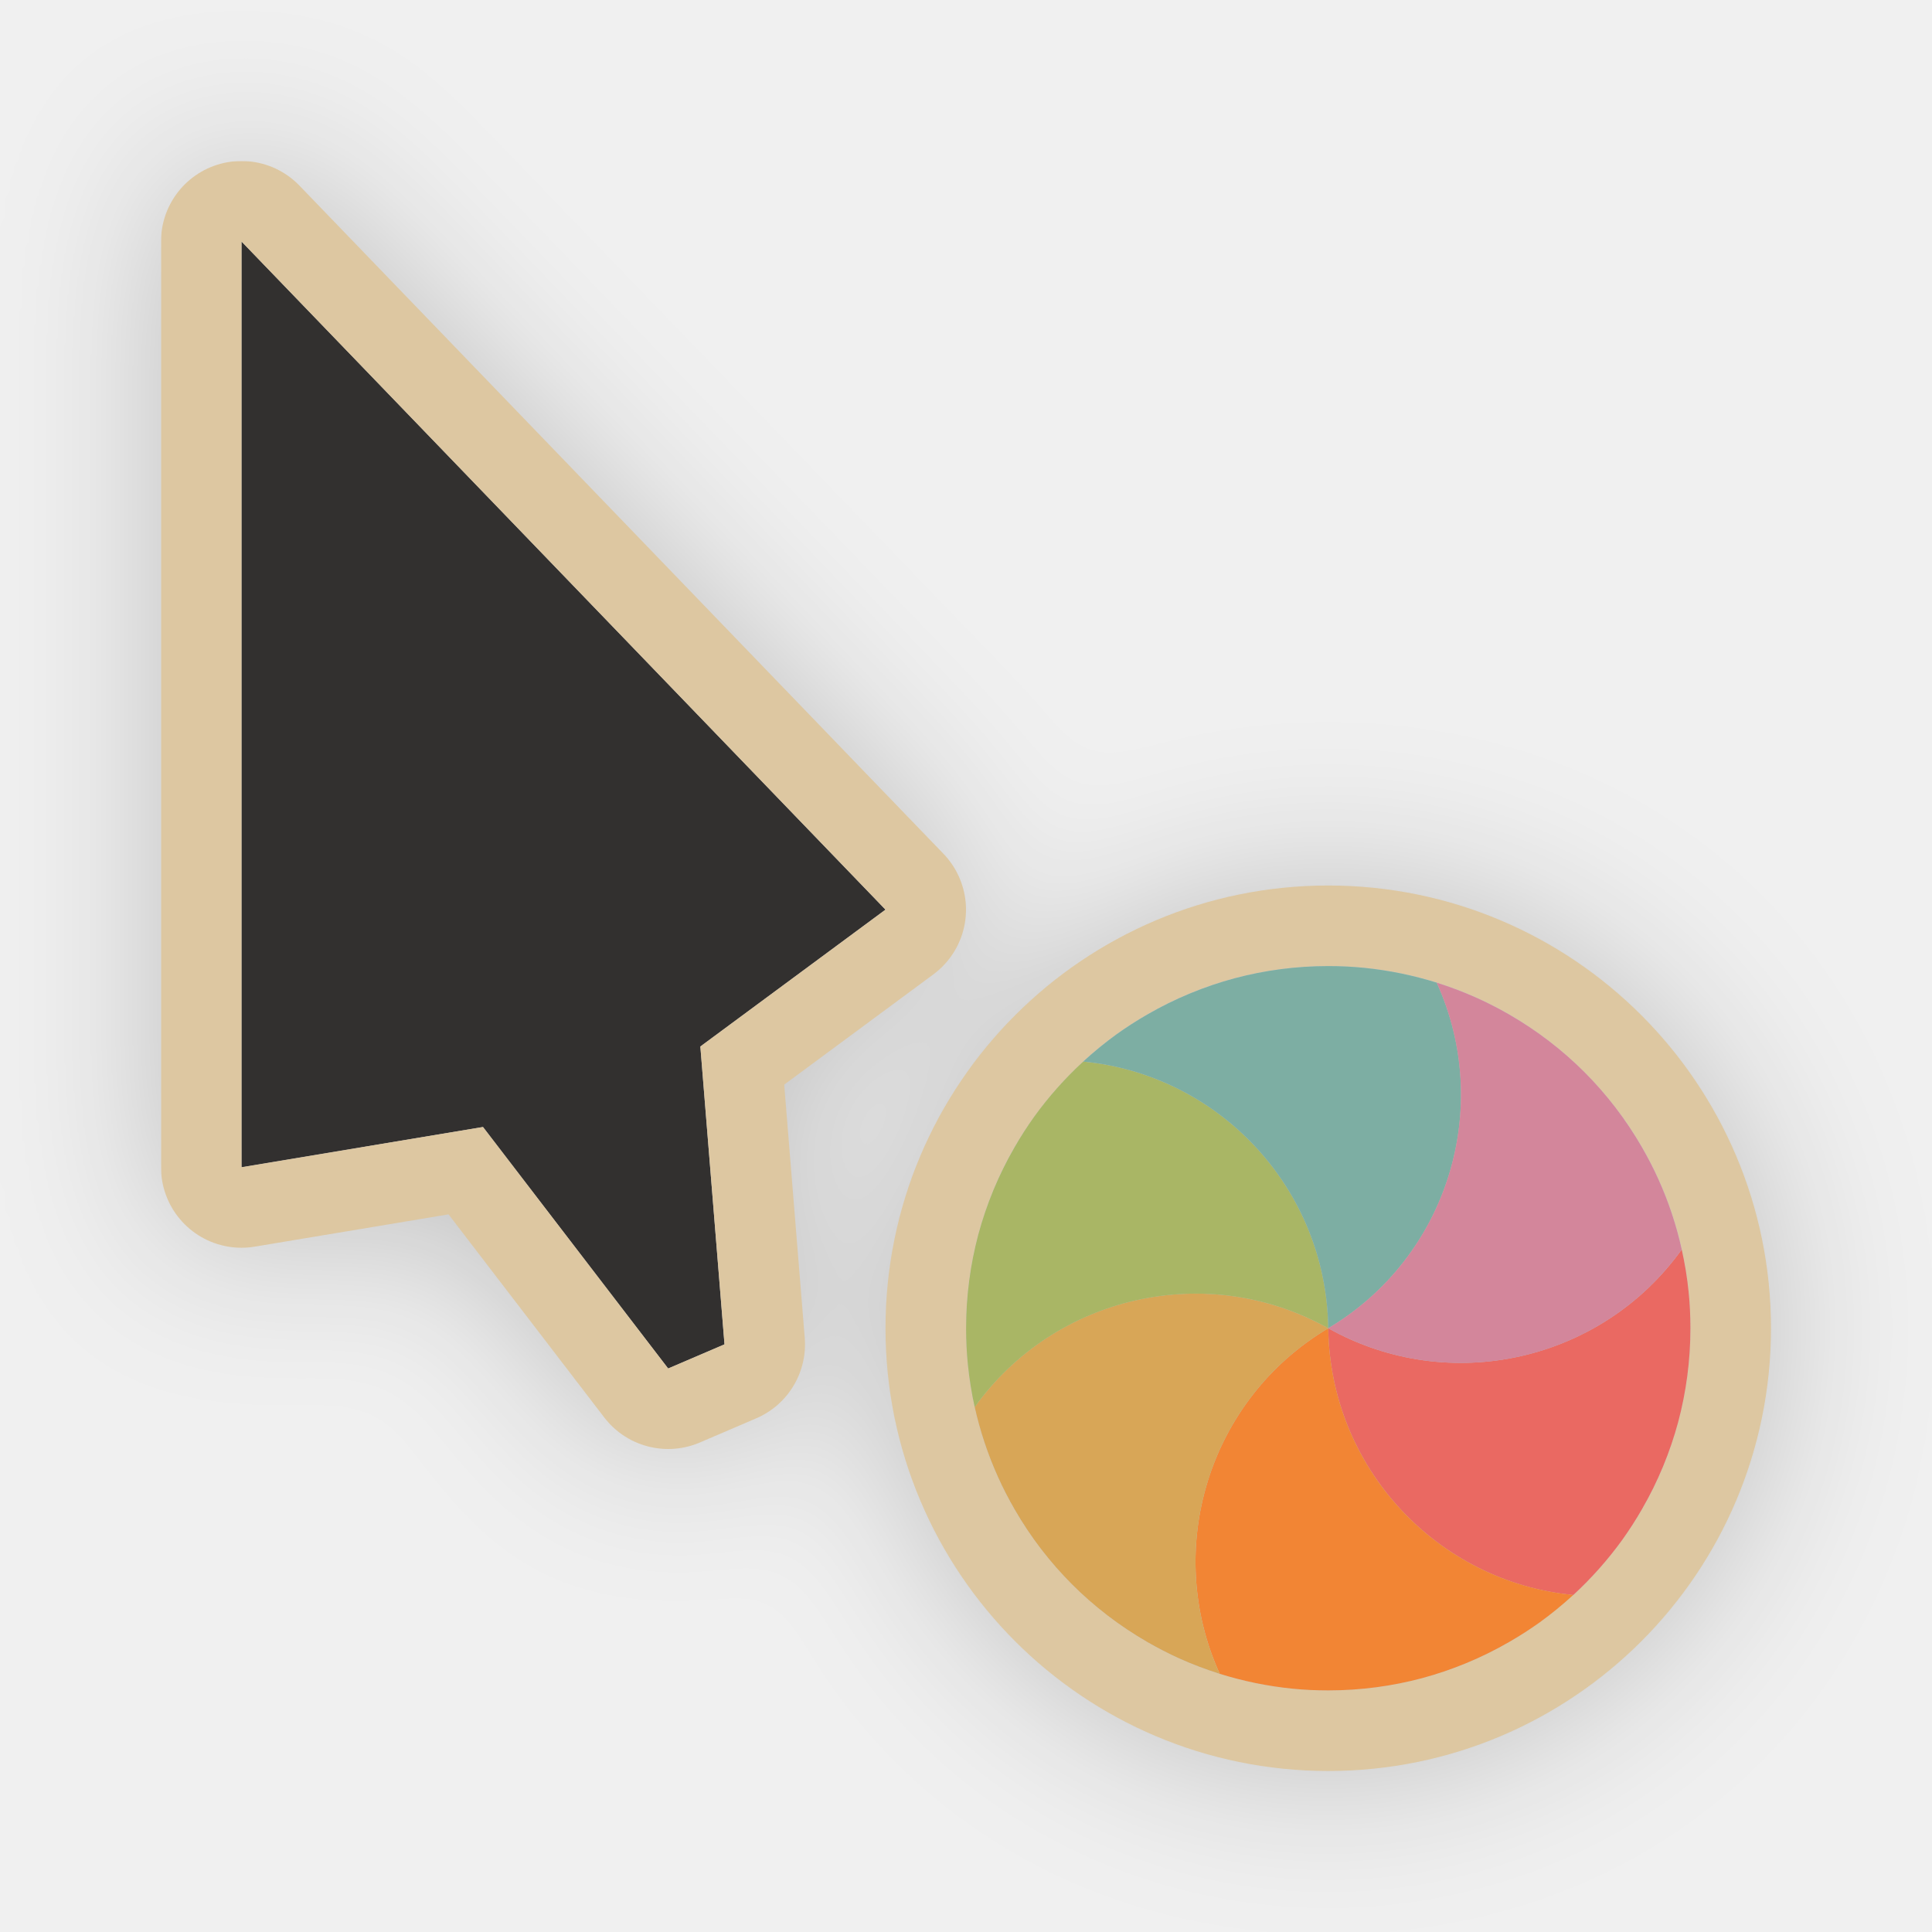
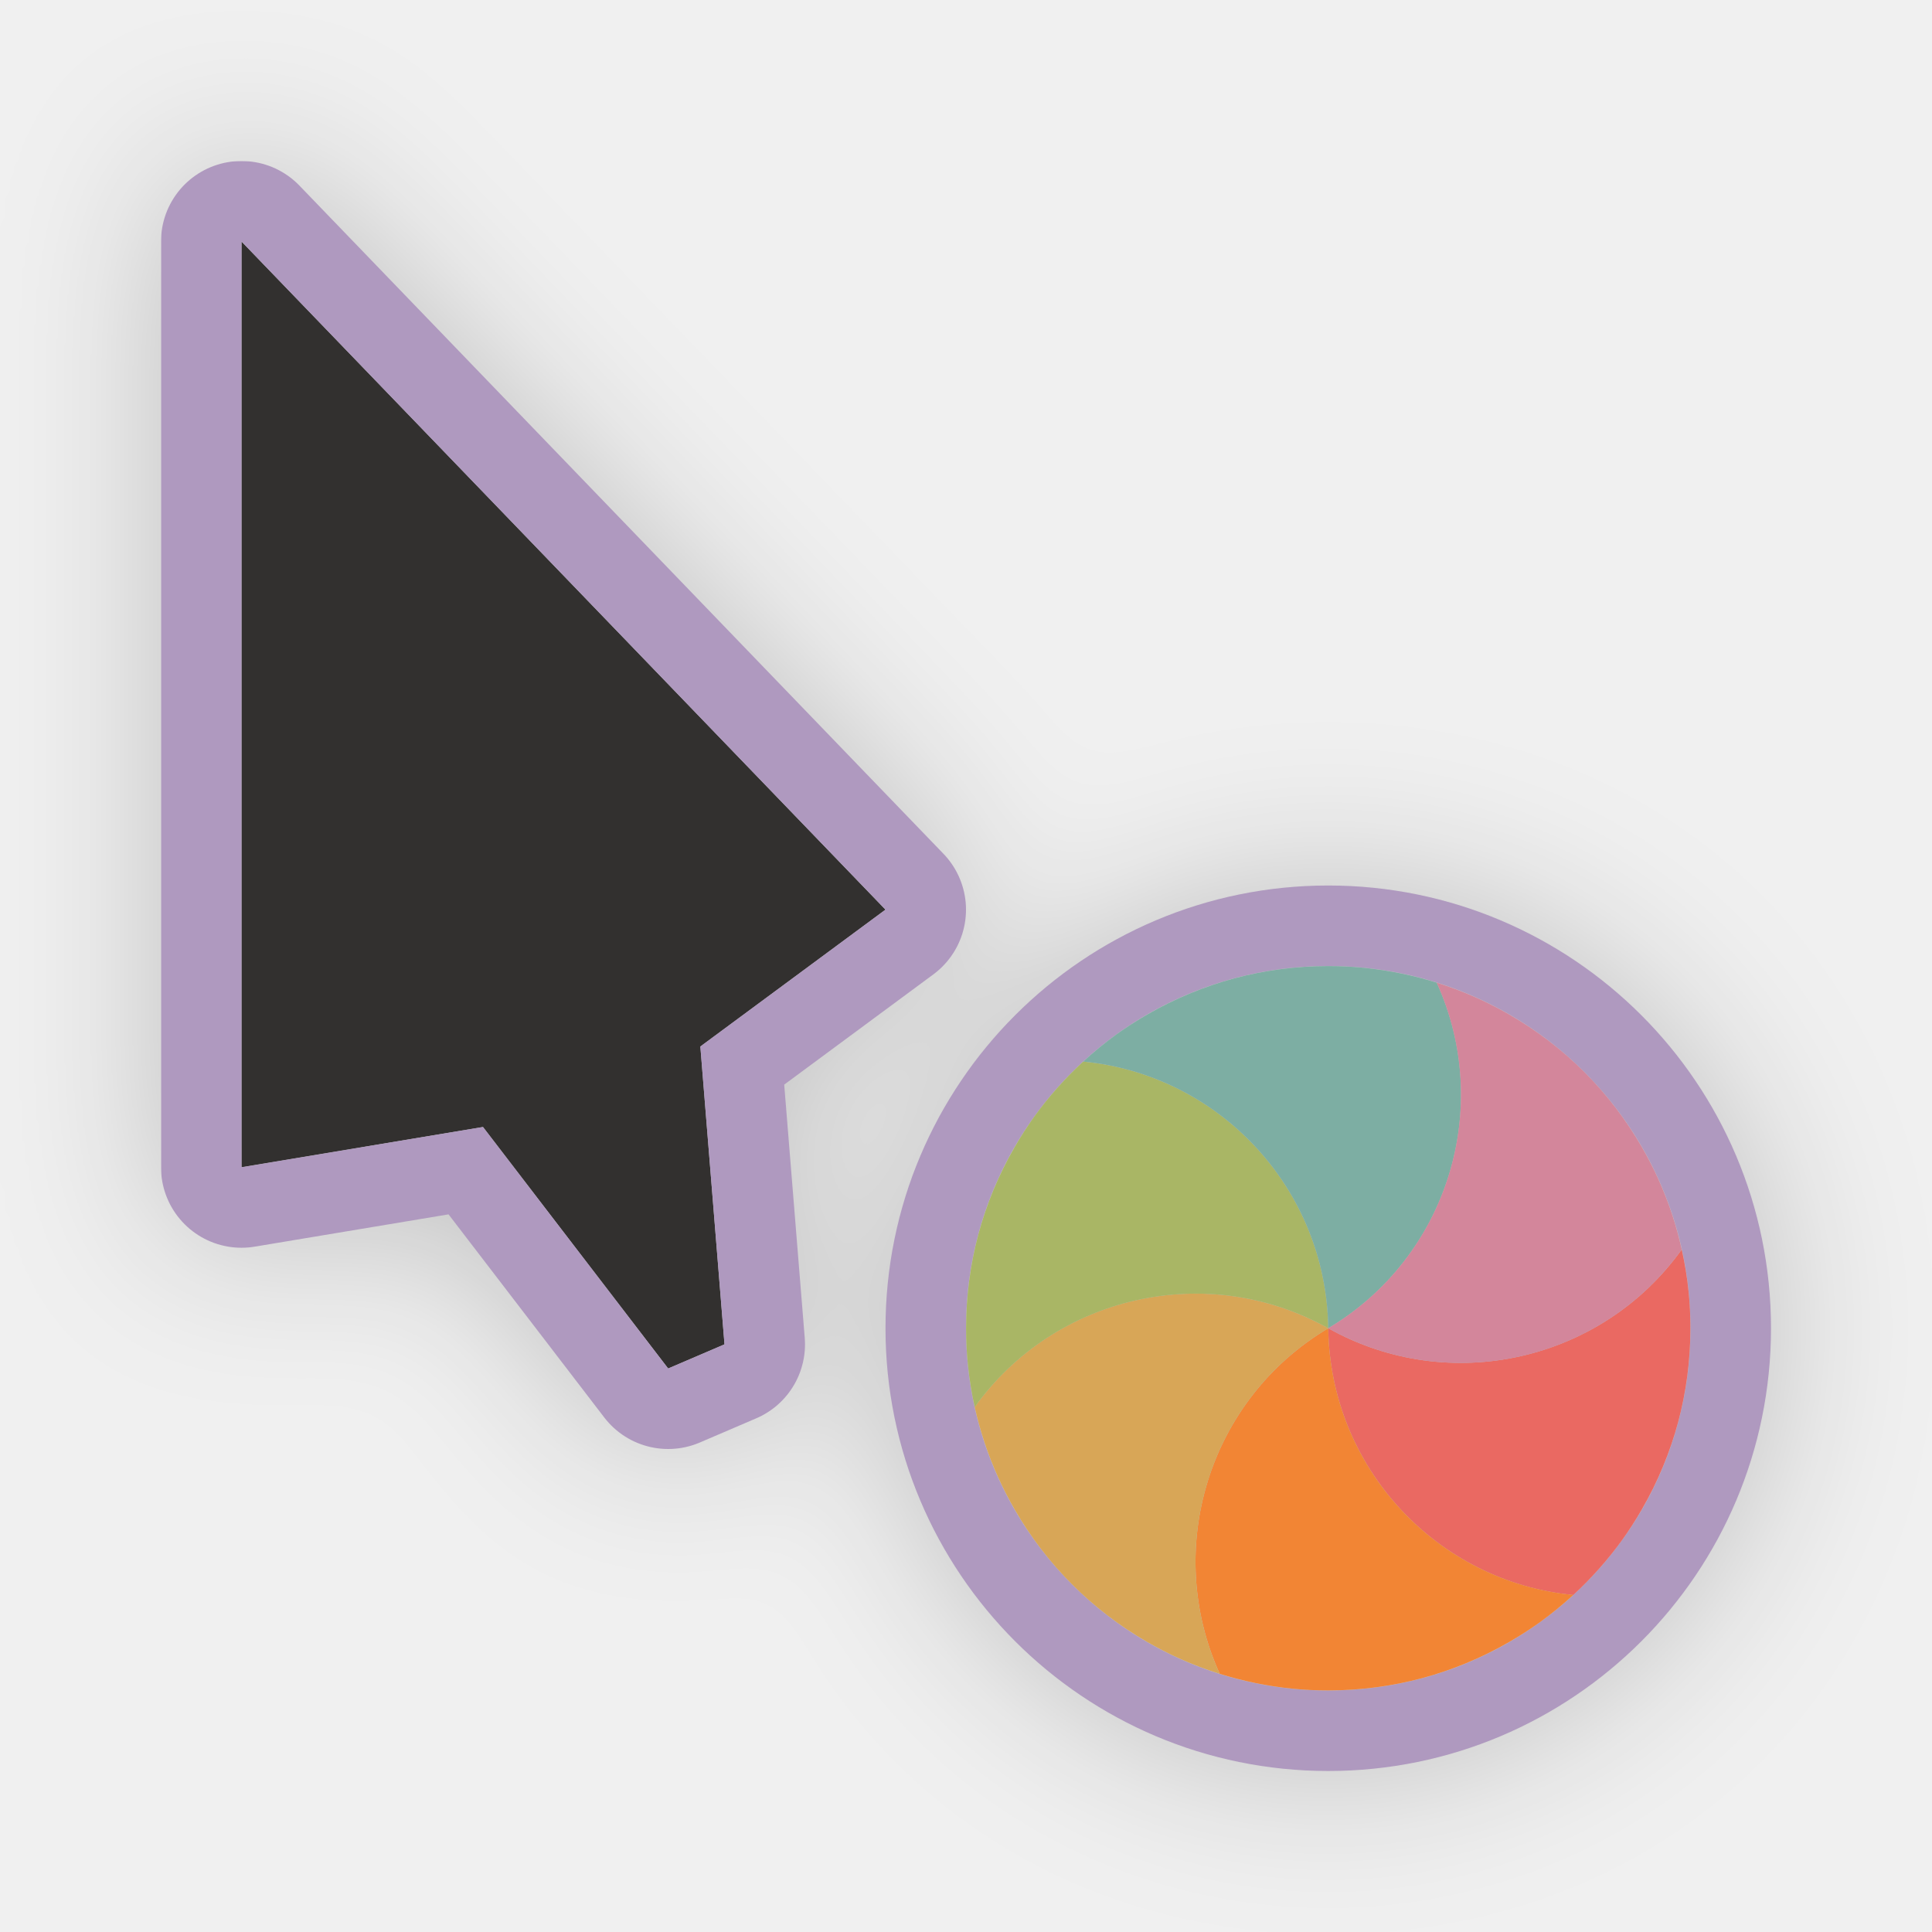
<svg xmlns="http://www.w3.org/2000/svg" width="24" height="24" viewBox="0 0 24 24" fill="none">
  <g clip-path="url(#clip0_182_7271)" filter="url(#filter0_d_182_7271)">
    <mask id="path-1-outside-1_182_7271" maskUnits="userSpaceOnUse" x="2" y="2" width="10" height="16" fill="black">
      <rect fill="white" x="2" y="2" width="10" height="16" />
      <path d="M11 11.3L3 3L3 14.5L6 14L8.3 17L9 16.7L8.7 13L11 11.3Z" />
    </mask>
    <path d="M11 11.3L3 3L3 14.5L6 14L8.3 17L9 16.7L8.7 13L11 11.3Z" fill="#32302F" />
-     <path d="M11 11.3L3 3L3 14.5L6 14L8.3 17L9 16.7L8.7 13L11 11.3Z" stroke="#DDC7A1" stroke-width="2" stroke-linejoin="round" mask="url(#path-1-outside-1_182_7271)" />
-     <circle cx="16.5" cy="16.5" r="5" transform="rotate(90 16.5 16.5)" stroke="#DDC7A1" stroke-linejoin="round" />
+     <path d="M11 11.3L3 3L3 14.5L6 14L8.3 17L9 16.7L8.7 13L11 11.3Z" stroke="#AF99BF" stroke-width="2" stroke-linejoin="round" mask="url(#path-1-outside-1_182_7271)" />
+     <circle cx="16.5" cy="16.5" r="5" transform="rotate(90 16.5 16.5)" stroke="#AF99BF" stroke-linejoin="round" />
    <path d="M20.891 15.521C20.93 15.695 20.959 15.872 20.977 16.051C20.992 16.198 20.999 16.348 20.999 16.5C20.999 16.903 20.946 17.293 20.847 17.665C20.747 18.036 20.598 18.401 20.396 18.75C20.321 18.881 20.239 19.007 20.153 19.128C19.973 19.377 19.769 19.606 19.544 19.814C17.85 19.649 16.523 18.232 16.5 16.5C18.011 17.346 19.902 16.905 20.891 15.521Z" fill="#EA6962" />
    <path d="M19.544 19.813C19.412 19.934 19.273 20.048 19.128 20.153C19.007 20.239 18.881 20.321 18.75 20.396C18.401 20.598 18.036 20.747 17.665 20.847C17.293 20.946 16.903 20.999 16.5 20.999C16.348 20.999 16.198 20.992 16.051 20.977C15.745 20.946 15.444 20.884 15.152 20.793C14.448 19.243 15.012 17.385 16.5 16.5C16.523 18.232 17.85 19.649 19.544 19.813Z" fill="#F28534" />
    <path d="M15.152 20.793C14.982 20.739 14.814 20.676 14.65 20.602C14.515 20.541 14.382 20.472 14.251 20.397C13.902 20.195 13.59 19.954 13.318 19.682C13.046 19.41 12.805 19.099 12.604 18.75C12.528 18.618 12.459 18.485 12.398 18.349C12.272 18.07 12.175 17.778 12.108 17.479C13.098 16.094 14.989 15.654 16.5 16.5C15.012 17.386 14.448 19.244 15.152 20.793Z" fill="#D8A657" />
    <path d="M12.108 17.48C12.069 17.305 12.041 17.128 12.023 16.949C12.008 16.802 12.001 16.652 12.001 16.5C12.001 16.097 12.054 15.707 12.153 15.335C12.253 14.964 12.402 14.599 12.604 14.25C12.679 14.119 12.761 13.993 12.847 13.872C13.027 13.623 13.231 13.394 13.456 13.187C15.15 13.351 16.477 14.768 16.5 16.5C14.989 15.654 13.098 16.095 12.108 17.48Z" fill="#A9B665" />
    <path d="M13.456 13.187C13.588 13.066 13.727 12.952 13.872 12.847C13.993 12.761 14.119 12.679 14.25 12.604C14.599 12.402 14.964 12.253 15.335 12.153C15.707 12.054 16.097 12.001 16.5 12.001C16.652 12.001 16.802 12.008 16.949 12.023C17.255 12.054 17.556 12.116 17.848 12.207C18.552 13.757 17.988 15.615 16.5 16.5C16.477 14.768 15.15 13.351 13.456 13.187Z" fill="#7DAEA3" />
    <path d="M17.847 12.207C18.018 12.261 18.186 12.324 18.349 12.398C18.485 12.459 18.618 12.528 18.749 12.603C19.098 12.805 19.41 13.046 19.682 13.318C19.954 13.59 20.195 13.902 20.396 14.25C20.472 14.382 20.541 14.515 20.602 14.651C20.728 14.93 20.825 15.222 20.891 15.521C19.902 16.906 18.011 17.346 16.5 16.5C17.988 15.614 18.552 13.757 17.847 12.207Z" fill="#D3869B" />
  </g>
  <defs>
    <filter id="filter0_d_182_7271" x="-2" y="-2" width="28" height="28" filterUnits="userSpaceOnUse" color-interpolation-filters="sRGB">
      <feFlood flood-opacity="0" result="BackgroundImageFix" />
      <feColorMatrix in="SourceAlpha" type="matrix" values="0 0 0 0 0 0 0 0 0 0 0 0 0 0 0 0 0 0 127 0" result="hardAlpha" />
      <feOffset />
      <feGaussianBlur stdDeviation="1" />
      <feColorMatrix type="matrix" values="0 0 0 0 0 0 0 0 0 0 0 0 0 0 0 0 0 0 0.2 0" />
      <feBlend mode="normal" in2="BackgroundImageFix" result="effect1_dropShadow_182_7271" />
      <feBlend mode="normal" in="SourceGraphic" in2="effect1_dropShadow_182_7271" result="shape" />
    </filter>
    <clipPath id="clip0_182_7271">
      <rect width="24" height="24" fill="white" />
    </clipPath>
  </defs>
</svg>
